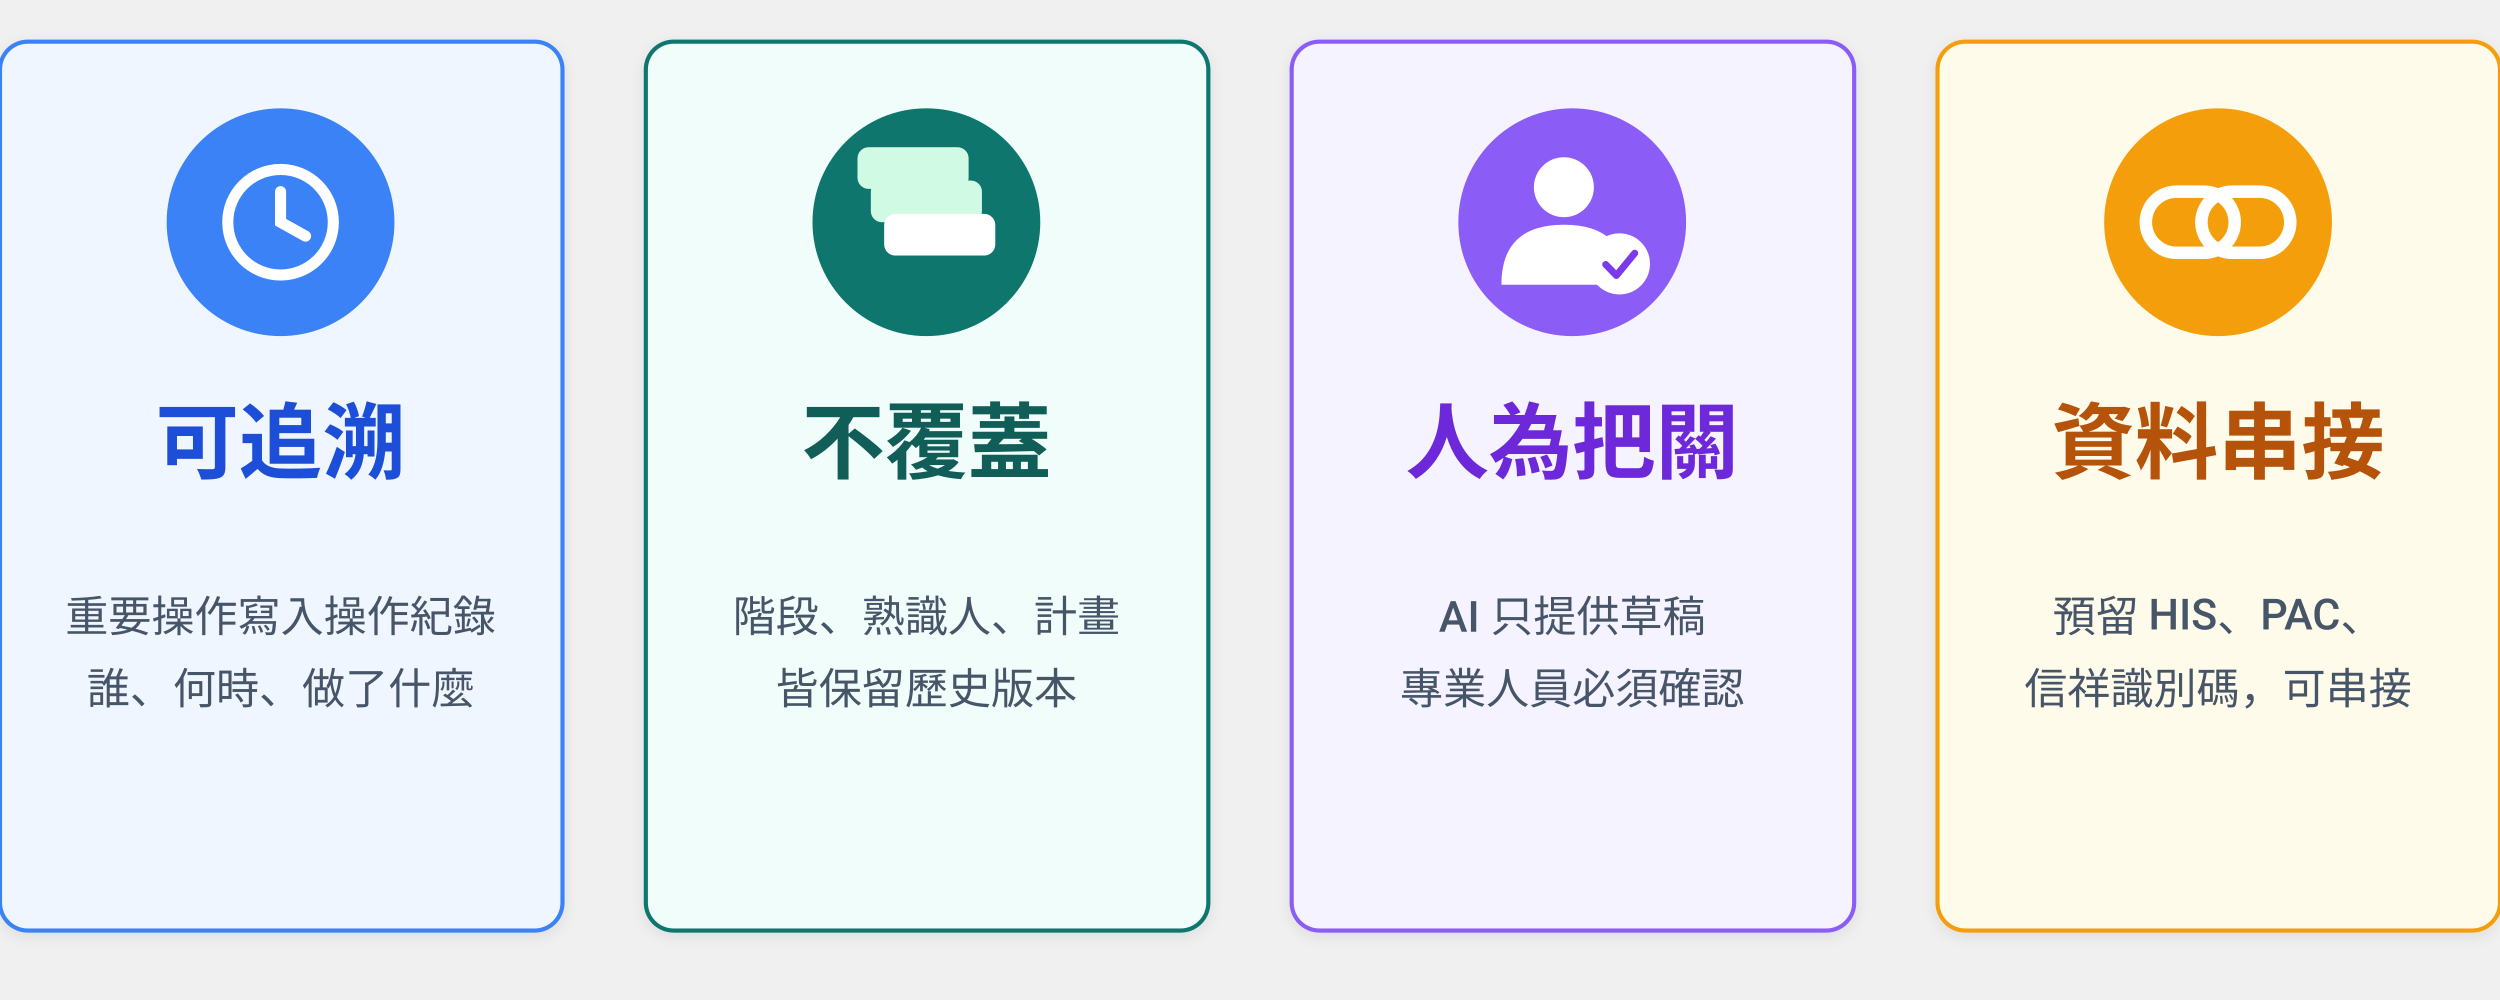
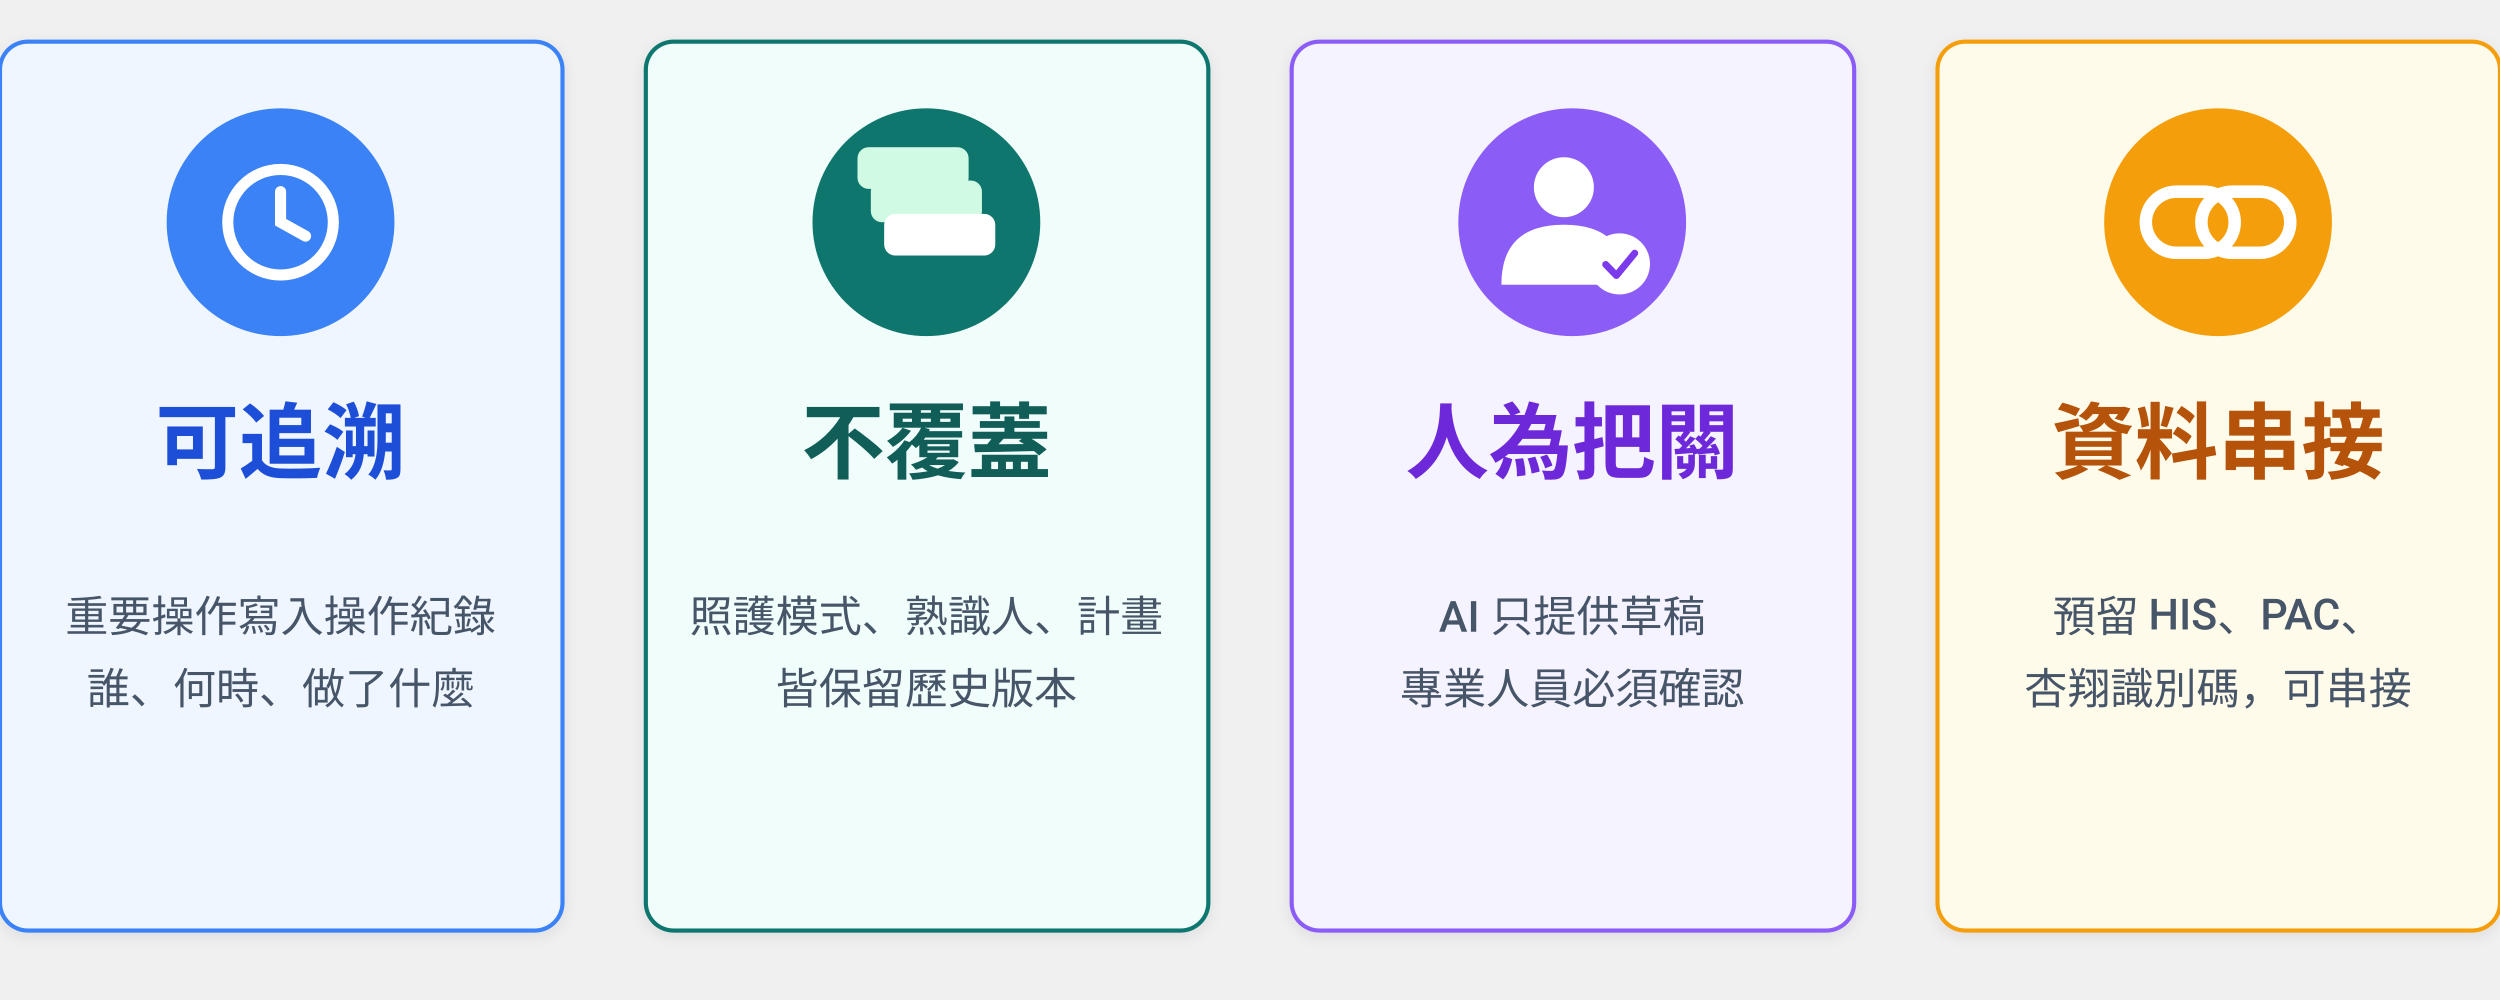
<svg xmlns="http://www.w3.org/2000/svg" viewBox="0 0 1800 720" width="100%" height="100%" font-family="-apple-system,BlinkMacSystemFont,'Segoe UI',Roboto,'Noto Sans TC','PingFang TC','Microsoft JhengHei',sans-serif">
  <defs>
    <filter id="shadow" x="-5%" y="-5%" width="110%" height="115%" filterUnits="userSpaceOnUse">
      <feDropShadow dx="0" dy="3" stdDeviation="5" flood-color="#0f172a" flood-opacity="0.08" />
    </filter>
    <marker id="ar-b45309" viewBox="0 0 10 10" refX="6" refY="5" markerWidth="4" markerHeight="4" orient="auto-start-reverse">
      <path d="M0 1 L10 5 L0 9z" fill="#b45309" />
    </marker>
    <marker id="ar-f59e0b" viewBox="0 0 10 10" refX="6" refY="5" markerWidth="4" markerHeight="4" orient="auto-start-reverse">
      <path d="M0 1 L10 5 L0 9z" fill="#f59e0b" />
    </marker>
    <marker id="ar-ef4444" viewBox="0 0 10 10" refX="6" refY="5" markerWidth="4" markerHeight="4" orient="auto-start-reverse">
      <path d="M0 1 L10 5 L0 9z" fill="#ef4444" />
    </marker>
    <marker id="ar-10b981" viewBox="0 0 10 10" refX="6" refY="5" markerWidth="4" markerHeight="4" orient="auto-start-reverse">
      <path d="M0 1 L10 5 L0 9z" fill="#10b981" />
    </marker>
    <marker id="ar-3b82f6" viewBox="0 0 10 10" refX="6" refY="5" markerWidth="4" markerHeight="4" orient="auto-start-reverse">
      <path d="M0 1 L10 5 L0 9z" fill="#3b82f6" />
    </marker>
    <marker id="ar-0f766e" viewBox="0 0 10 10" refX="6" refY="5" markerWidth="4" markerHeight="4" orient="auto-start-reverse">
      <path d="M0 1 L10 5 L0 9z" fill="#0f766e" />
    </marker>
    <marker id="ar-8b5cf6" viewBox="0 0 10 10" refX="6" refY="5" markerWidth="4" markerHeight="4" orient="auto-start-reverse">
      <path d="M0 1 L10 5 L0 9z" fill="#8b5cf6" />
    </marker>
    <marker id="ar-94a3b8" viewBox="0 0 10 10" refX="6" refY="5" markerWidth="4" markerHeight="4" orient="auto-start-reverse">
      <path d="M0 1 L10 5 L0 9z" fill="#94a3b8" />
    </marker>
  </defs>
  <rect x="0" y="30" width="405" height="640" rx="20" fill="#eff6ff" stroke="#3b82f6" stroke-width="3" filter="url(#shadow)" />
  <circle cx="202" cy="160" r="82" fill="#3b82f6" />
  <circle cx="202" cy="160" r="38" fill="none" stroke="#fff" stroke-width="8" />
  <polyline points="202,138 202,160 220,170" fill="none" stroke="#fff" stroke-width="8" stroke-linecap="round" />
  <text x="202" y="340" font-size="60" font-weight="800" fill="#1d4ed8" text-anchor="middle">可追溯</text>
  <text x="202" y="454.85" font-size="31" font-weight="500" fill="#475569" text-anchor="middle">重要操作寫入操作紀錄</text>
  <text x="202" y="506.85" font-size="31" font-weight="500" fill="#475569" text-anchor="middle">誰、何時、做了什麼</text>
  <rect x="465" y="30" width="405" height="640" rx="20" fill="#f0fdfa" stroke="#0f766e" stroke-width="3" filter="url(#shadow)" />
  <circle cx="667" cy="160" r="82" fill="#0f766e" />
  <rect x="617.4" y="106" width="80" height="30" rx="8" fill="#d1fae5" />
  <rect x="627.0" y="130" width="80" height="30" rx="8" fill="#d1fae5" />
  <rect x="636.6" y="154" width="80" height="30" rx="8" fill="#fff" />
  <text x="667" y="340" font-size="60" font-weight="800" fill="#115e59" text-anchor="middle">不覆蓋</text>
-   <text x="667" y="454.85" font-size="31" font-weight="500" fill="#475569" text-anchor="middle">階段、熟識人、計畫</text>
+   <text x="667" y="454.85" font-size="31" font-weight="500" fill="#475569" text-anchor="middle">照護模式、熟識人、計畫</text>
  <text x="667" y="506.85" font-size="31" font-weight="500" fill="#475569" text-anchor="middle">皆保留歷史版本</text>
  <rect x="930" y="30" width="405" height="640" rx="20" fill="#f5f3ff" stroke="#8b5cf6" stroke-width="3" filter="url(#shadow)" />
  <circle cx="1132" cy="160" r="82" fill="#8b5cf6" />
  <circle cx="1126" cy="134.8" r="21.6" fill="#fff" />
  <path d="M1081.0 205.0 Q1081.0 161.8 1126 161.8 Q1171.0 161.8 1171.0 205.0Z" fill="#fff" />
  <circle cx="1166" cy="190" r="22" fill="#fff" />
  <polyline points="1156.1,190.44 1163.8,198.36 1177.0,182.3" fill="none" stroke="#7c3aed" stroke-width="5" stroke-linecap="round" stroke-linejoin="round" />
  <text x="1132" y="340" font-size="60" font-weight="800" fill="#6d28d9" text-anchor="middle">人為把關</text>
  <text x="1132" y="454.85" font-size="31" font-weight="500" fill="#475569" text-anchor="middle">AI 只提供草稿</text>
  <text x="1132" y="506.85" font-size="31" font-weight="500" fill="#475569" text-anchor="middle">專業人員必須確認</text>
  <rect x="1395" y="30" width="405" height="640" rx="20" fill="#fffbeb" stroke="#f59e0b" stroke-width="3" filter="url(#shadow)" />
  <circle cx="1597" cy="160" r="82" fill="#f59e0b" />
  <rect x="1545" y="138" width="64" height="44" rx="22" fill="none" stroke="#fff" stroke-width="9" />
  <rect x="1585" y="138" width="64" height="44" rx="22" fill="none" stroke="#fff" stroke-width="9" />
  <text x="1597" y="340" font-size="60" font-weight="800" fill="#b45309" text-anchor="middle">資料串接</text>
  <text x="1597" y="454.85" font-size="31" font-weight="500" fill="#475569" text-anchor="middle">預留 HIS、PAC、</text>
-   <text x="1597" y="506.85" font-size="31" font-weight="500" fill="#475569" text-anchor="middle">信祥識別碼，可串接</text>
+   <text x="1597" y="506.85" font-size="31" font-weight="500" fill="#475569" text-anchor="middle">杏翔識別碼，可串接</text>
</svg>
